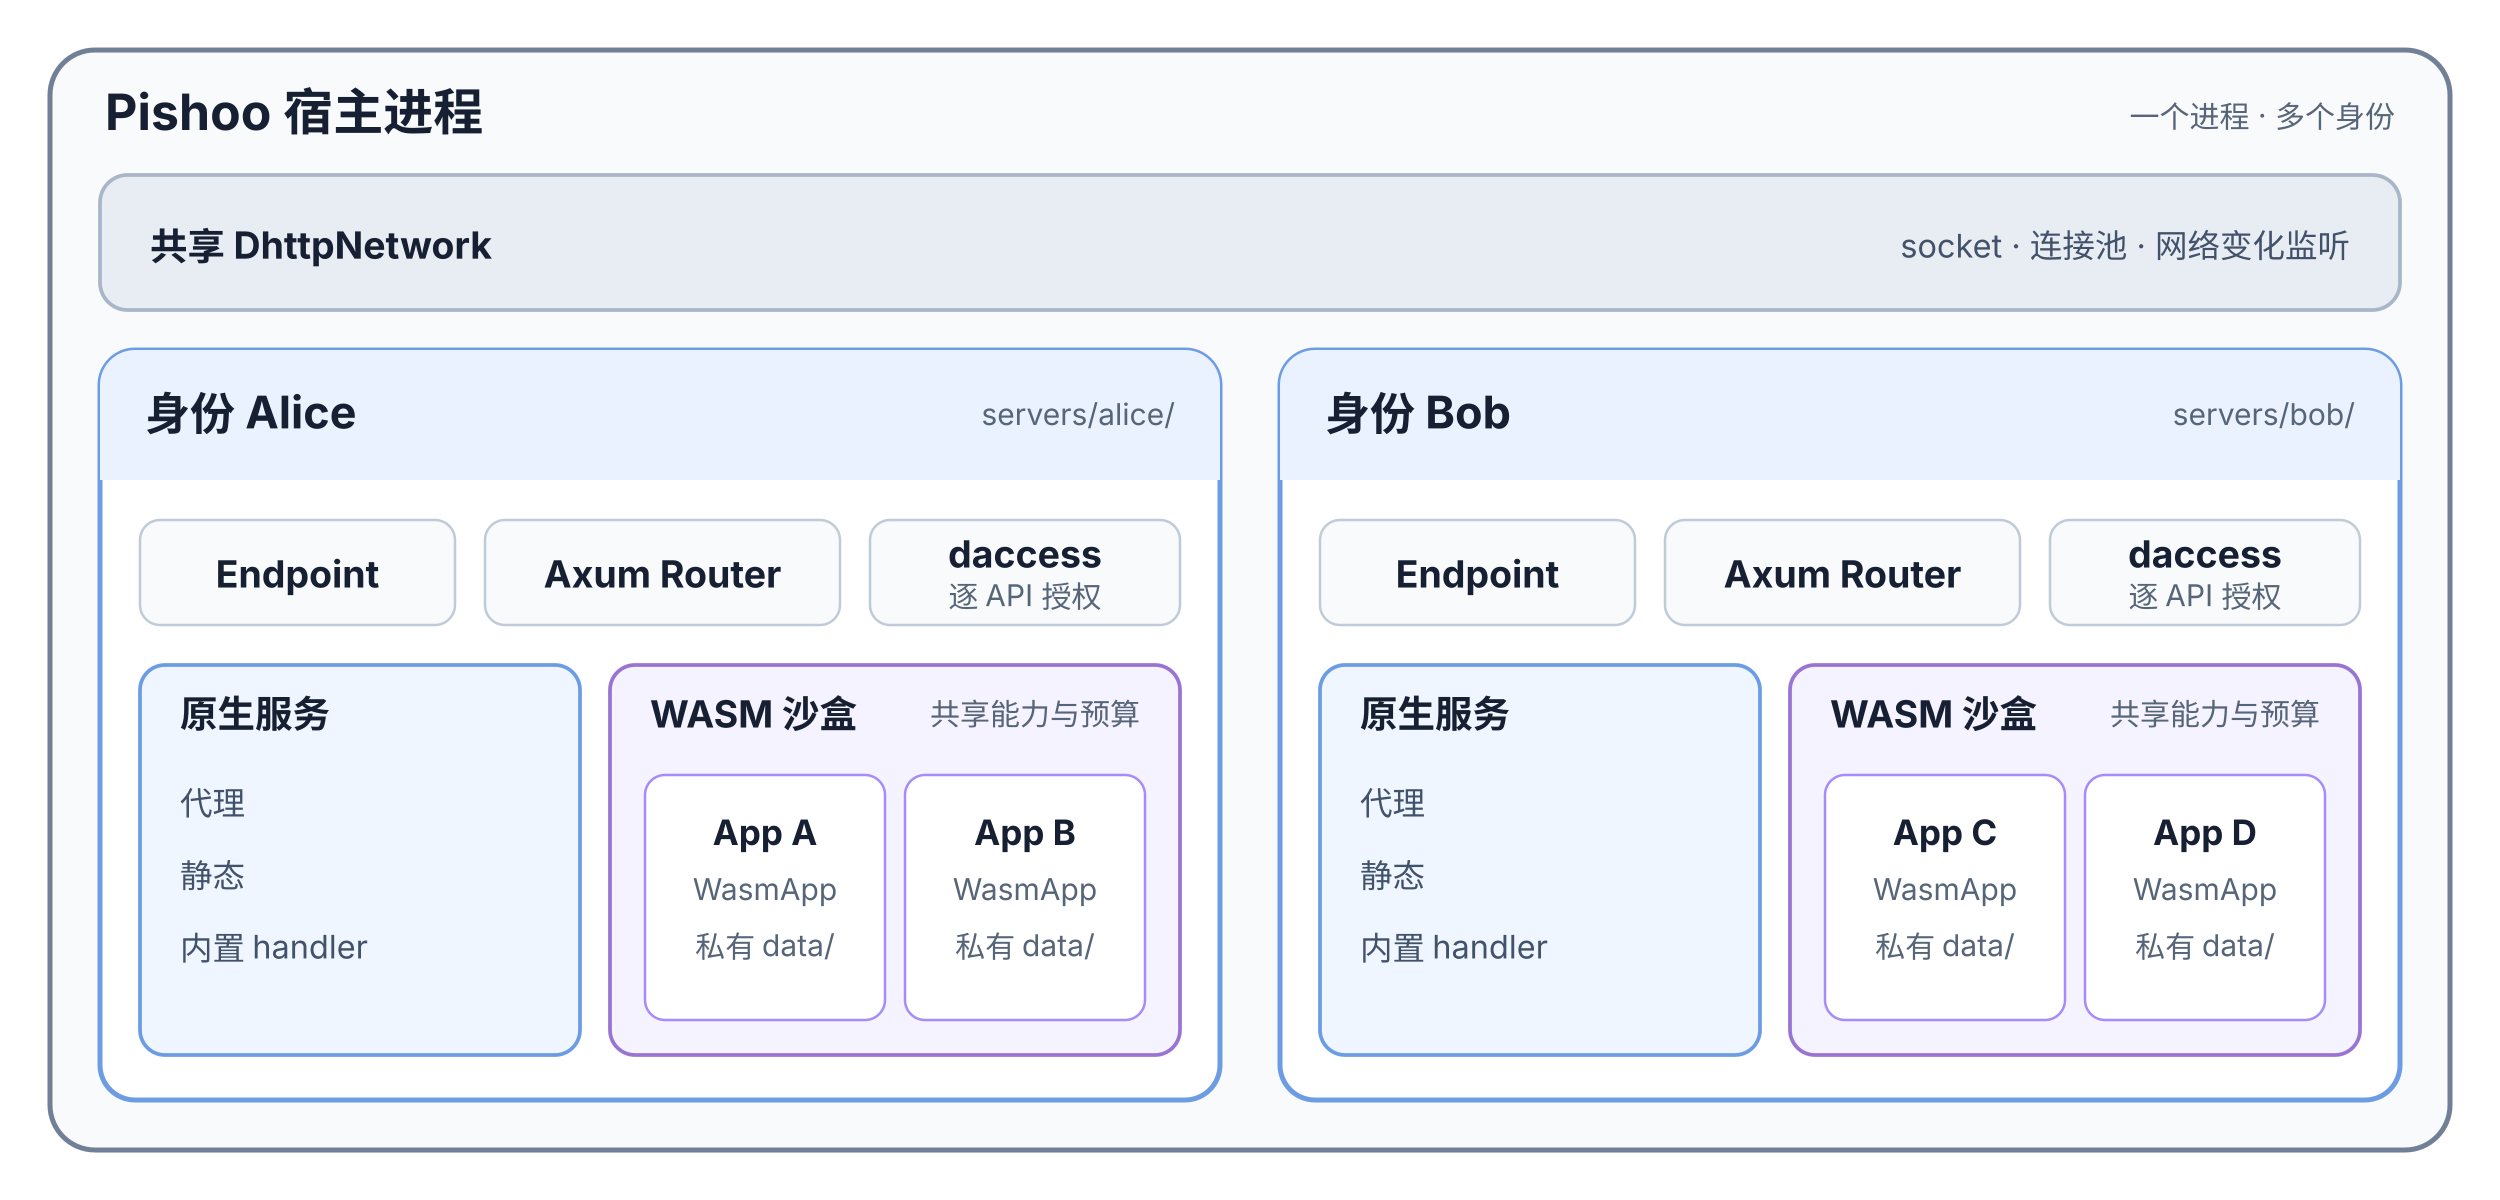
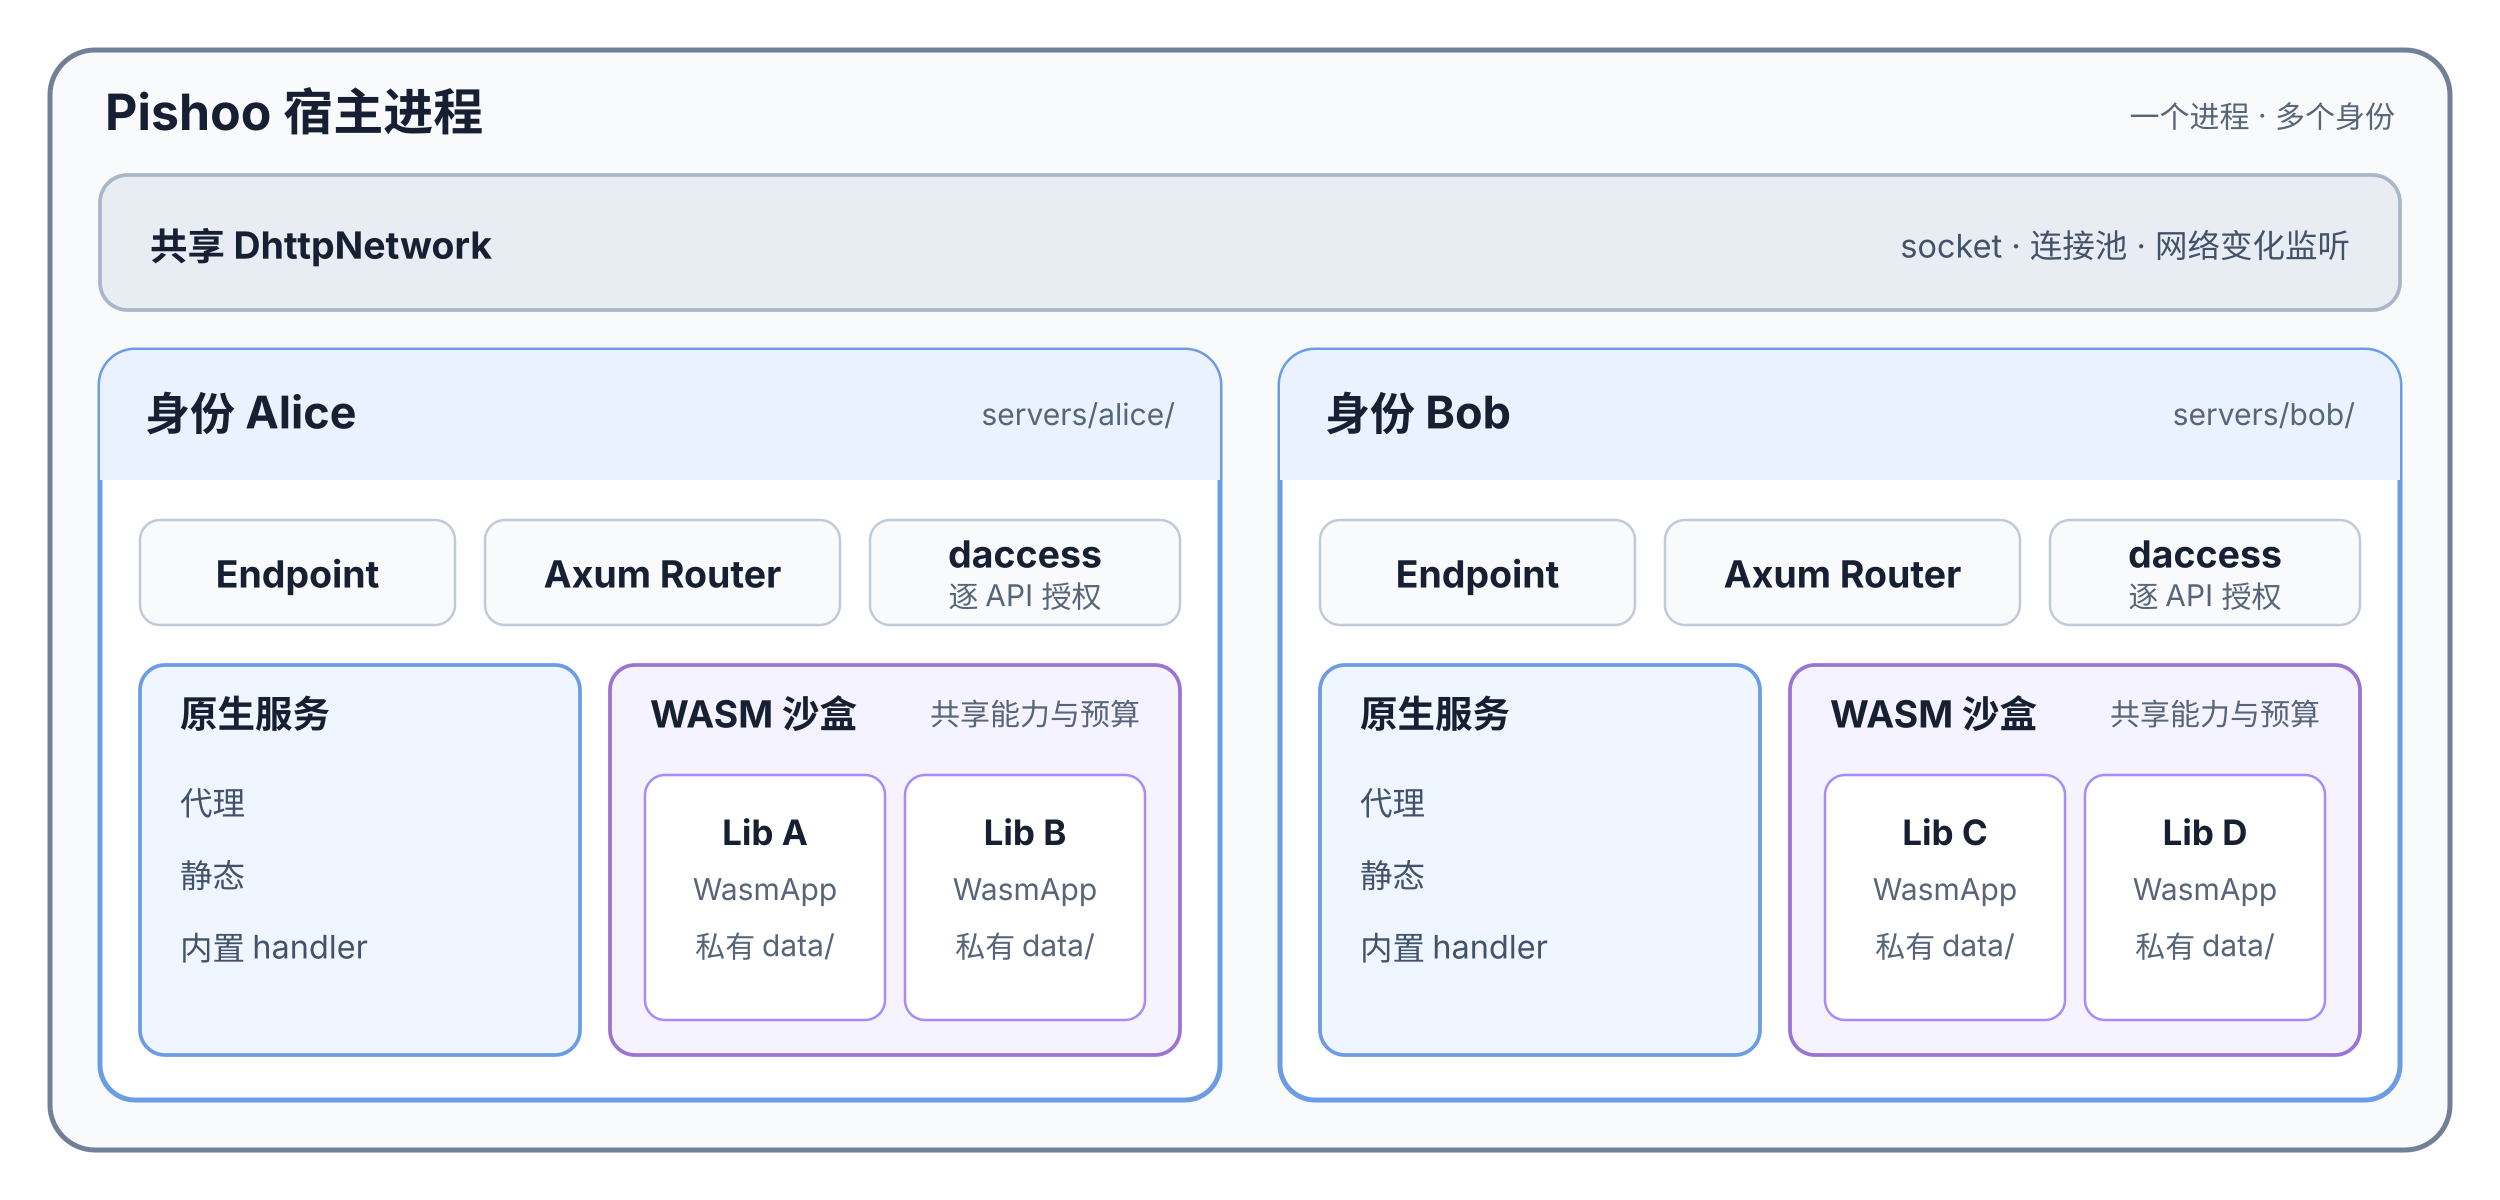
<svg xmlns="http://www.w3.org/2000/svg" width="1000" height="480" viewBox="0 0 1000 480" role="img" aria-labelledby="title desc">
  <style>
    text { font-family: Inter, -apple-system, BlinkMacSystemFont, "PingFang SC", "Noto Sans CJK SC", sans-serif; fill: #172033; }
    .heading { font-size: 20px; font-weight: 700; }
    .identity { font-size: 18px; font-weight: 700; }
    .component { font-size: 15px; font-weight: 650; }
    .small { font-size: 12px; fill: #576579; }
    .detail { font-size: 13px; fill: #42526a; }
-     .app { font-size: 14px; font-weight: 700; }
+     .lib { font-size: 14px; font-weight: 700; }
  </style>
  <rect width="1000" height="480" fill="#ffffff" />
  <rect x="20" y="20" width="960" height="440" rx="18" fill="#f8fafc" stroke="#718096" stroke-width="2" />
  <text x="42" y="52" class="heading">Pishoo 宿主进程</text>
  <text x="958" y="51" class="small" text-anchor="end">一个进程 · 多个身份</text>
  <rect x="40" y="70" width="920" height="54" rx="11" fill="#e8edf4" stroke="#a9b6c8" stroke-width="1.5" />
  <text x="60" y="104" class="component">共享 DhttpNetwork</text>
  <text x="940" y="103" class="detail" text-anchor="end">socket · 连接池 · 网络变化监听</text>
  <rect x="40" y="140" width="448" height="300" rx="14" fill="#ffffff" stroke="#6c9ce4" stroke-width="2" />
  <path d="M54 140h420a14 14 0 0 1 14 14v38H40v-38a14 14 0 0 1 14-14z" fill="#eaf2ff" />
  <text x="58" y="172" class="identity">身份 Alice</text>
  <text x="470" y="170" class="small" text-anchor="end">servers/alice/</text>
  <rect x="56" y="208" width="126" height="42" rx="8" fill="#f8fafc" stroke="#c0cbd9" />
  <text x="119" y="235" class="component" text-anchor="middle">Endpoint</text>
  <rect x="194" y="208" width="142" height="42" rx="8" fill="#f8fafc" stroke="#c0cbd9" />
  <text x="265" y="235" class="component" text-anchor="middle">Axum Router</text>
  <rect x="348" y="208" width="124" height="42" rx="8" fill="#f8fafc" stroke="#c0cbd9" />
  <text x="410" y="227" class="component" text-anchor="middle">daccess</text>
  <text x="410" y="243" class="small" text-anchor="middle">逐 API 授权</text>
  <rect x="56" y="266" width="176" height="156" rx="10" fill="#eff6ff" stroke="#6c9ce4" stroke-width="1.5" />
  <text x="72" y="291" class="component">原生服务</text>
  <text x="72" y="326" class="detail">代理</text>
  <text x="72" y="355" class="detail">静态</text>
  <text x="72" y="384" class="detail">内置 handler</text>
  <rect x="244" y="266" width="228" height="156" rx="10" fill="#f5f3ff" stroke="#9974d3" stroke-width="1.5" />
  <text x="260" y="291" class="component">WASM 沙盒</text>
  <text x="456" y="290" class="small" text-anchor="end">共享能力与预算</text>
  <rect x="258" y="310" width="96" height="98" rx="8" fill="#ffffff" stroke="#a78bfa" />
-   <text x="306" y="338" class="app" text-anchor="middle">App A</text>
+   <text x="306" y="338" class="lib" text-anchor="middle">Lib A</text>
  <text x="306" y="360" class="small" text-anchor="middle">WasmApp</text>
  <text x="306" y="383" class="small" text-anchor="middle">私有 data/</text>
  <rect x="362" y="310" width="96" height="98" rx="8" fill="#ffffff" stroke="#a78bfa" />
-   <text x="410" y="338" class="app" text-anchor="middle">App B</text>
+   <text x="410" y="338" class="lib" text-anchor="middle">Lib B</text>
  <text x="410" y="360" class="small" text-anchor="middle">WasmApp</text>
  <text x="410" y="383" class="small" text-anchor="middle">私有 data/</text>
  <rect x="512" y="140" width="448" height="300" rx="14" fill="#ffffff" stroke="#6c9ce4" stroke-width="2" />
  <path d="M526 140h420a14 14 0 0 1 14 14v38H512v-38a14 14 0 0 1 14-14z" fill="#eaf2ff" />
  <text x="530" y="172" class="identity">身份 Bob</text>
  <text x="942" y="170" class="small" text-anchor="end">servers/bob/</text>
  <rect x="528" y="208" width="126" height="42" rx="8" fill="#f8fafc" stroke="#c0cbd9" />
  <text x="591" y="235" class="component" text-anchor="middle">Endpoint</text>
  <rect x="666" y="208" width="142" height="42" rx="8" fill="#f8fafc" stroke="#c0cbd9" />
  <text x="737" y="235" class="component" text-anchor="middle">Axum Router</text>
  <rect x="820" y="208" width="124" height="42" rx="8" fill="#f8fafc" stroke="#c0cbd9" />
  <text x="882" y="227" class="component" text-anchor="middle">daccess</text>
  <text x="882" y="243" class="small" text-anchor="middle">逐 API 授权</text>
  <rect x="528" y="266" width="176" height="156" rx="10" fill="#eff6ff" stroke="#6c9ce4" stroke-width="1.5" />
  <text x="544" y="291" class="component">原生服务</text>
  <text x="544" y="326" class="detail">代理</text>
  <text x="544" y="355" class="detail">静态</text>
  <text x="544" y="384" class="detail">内置 handler</text>
  <rect x="716" y="266" width="228" height="156" rx="10" fill="#f5f3ff" stroke="#9974d3" stroke-width="1.5" />
  <text x="732" y="291" class="component">WASM 沙盒</text>
  <text x="928" y="290" class="small" text-anchor="end">共享能力与预算</text>
  <rect x="730" y="310" width="96" height="98" rx="8" fill="#ffffff" stroke="#a78bfa" />
-   <text x="778" y="338" class="app" text-anchor="middle">App C</text>
+   <text x="778" y="338" class="lib" text-anchor="middle">Lib C</text>
  <text x="778" y="360" class="small" text-anchor="middle">WasmApp</text>
  <text x="778" y="383" class="small" text-anchor="middle">私有 data/</text>
  <rect x="834" y="310" width="96" height="98" rx="8" fill="#ffffff" stroke="#a78bfa" />
-   <text x="882" y="338" class="app" text-anchor="middle">App D</text>
+   <text x="882" y="338" class="lib" text-anchor="middle">Lib D</text>
  <text x="882" y="360" class="small" text-anchor="middle">WasmApp</text>
  <text x="882" y="383" class="small" text-anchor="middle">私有 data/</text>
</svg>
